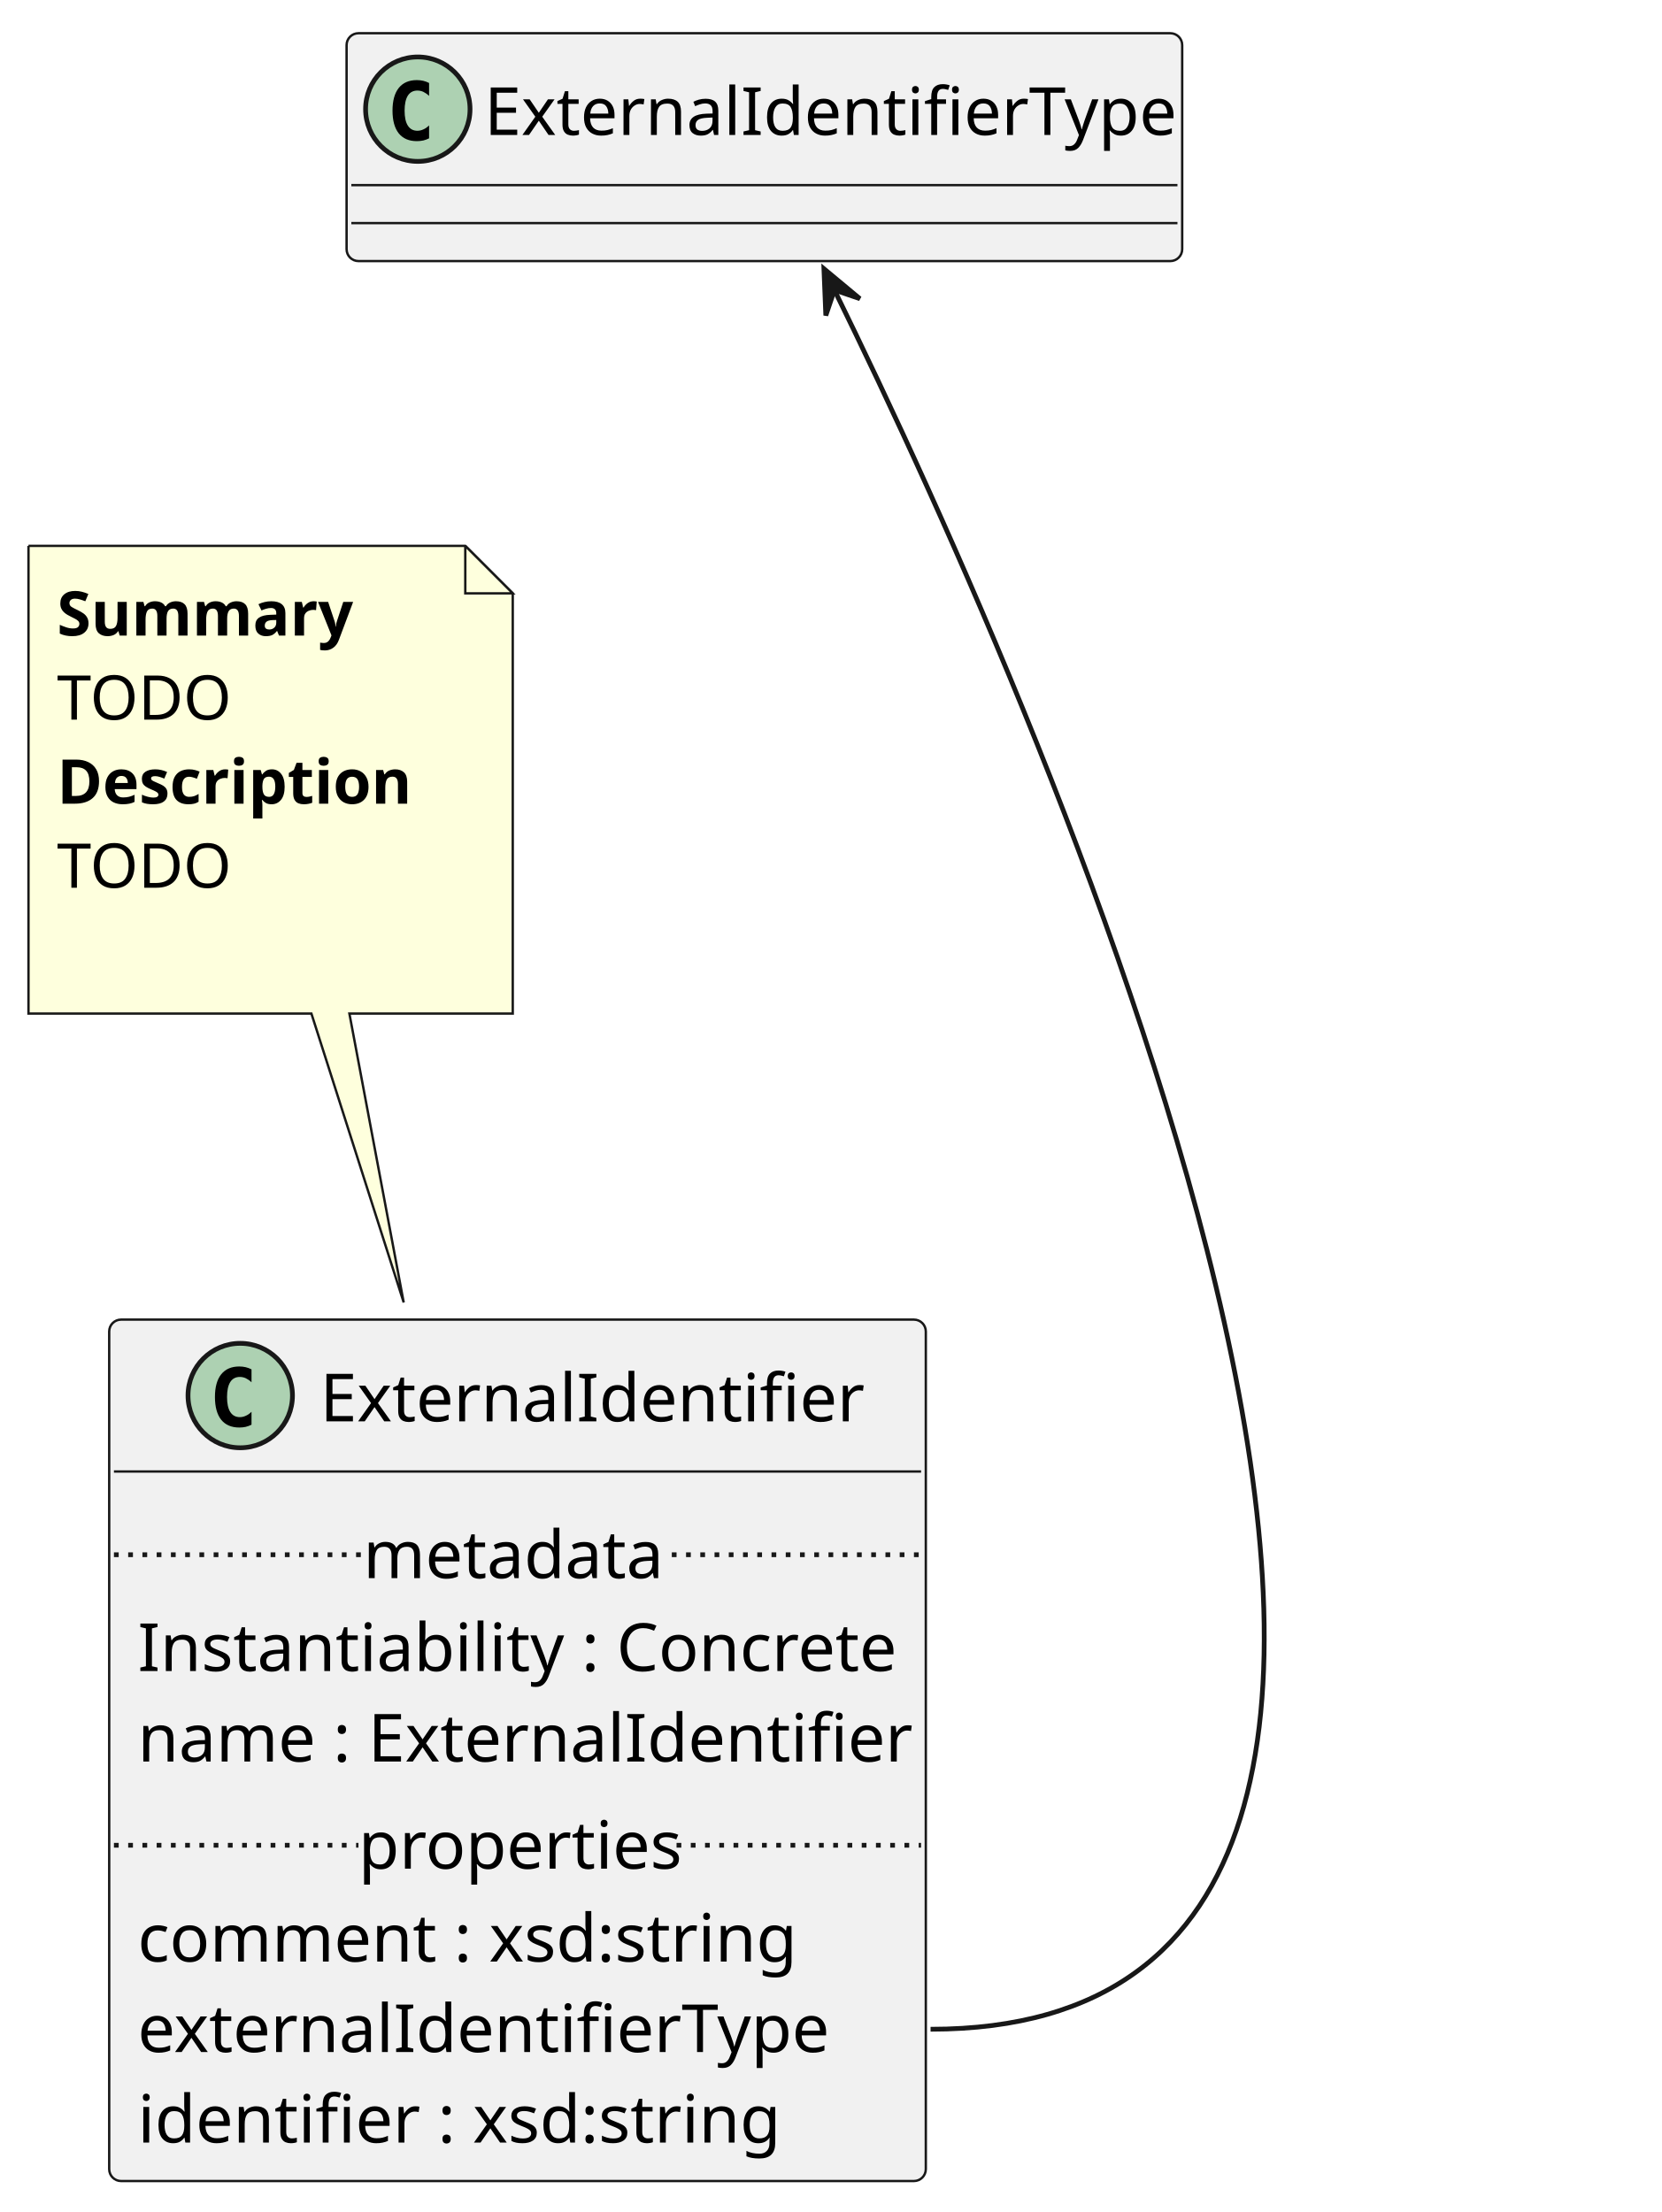
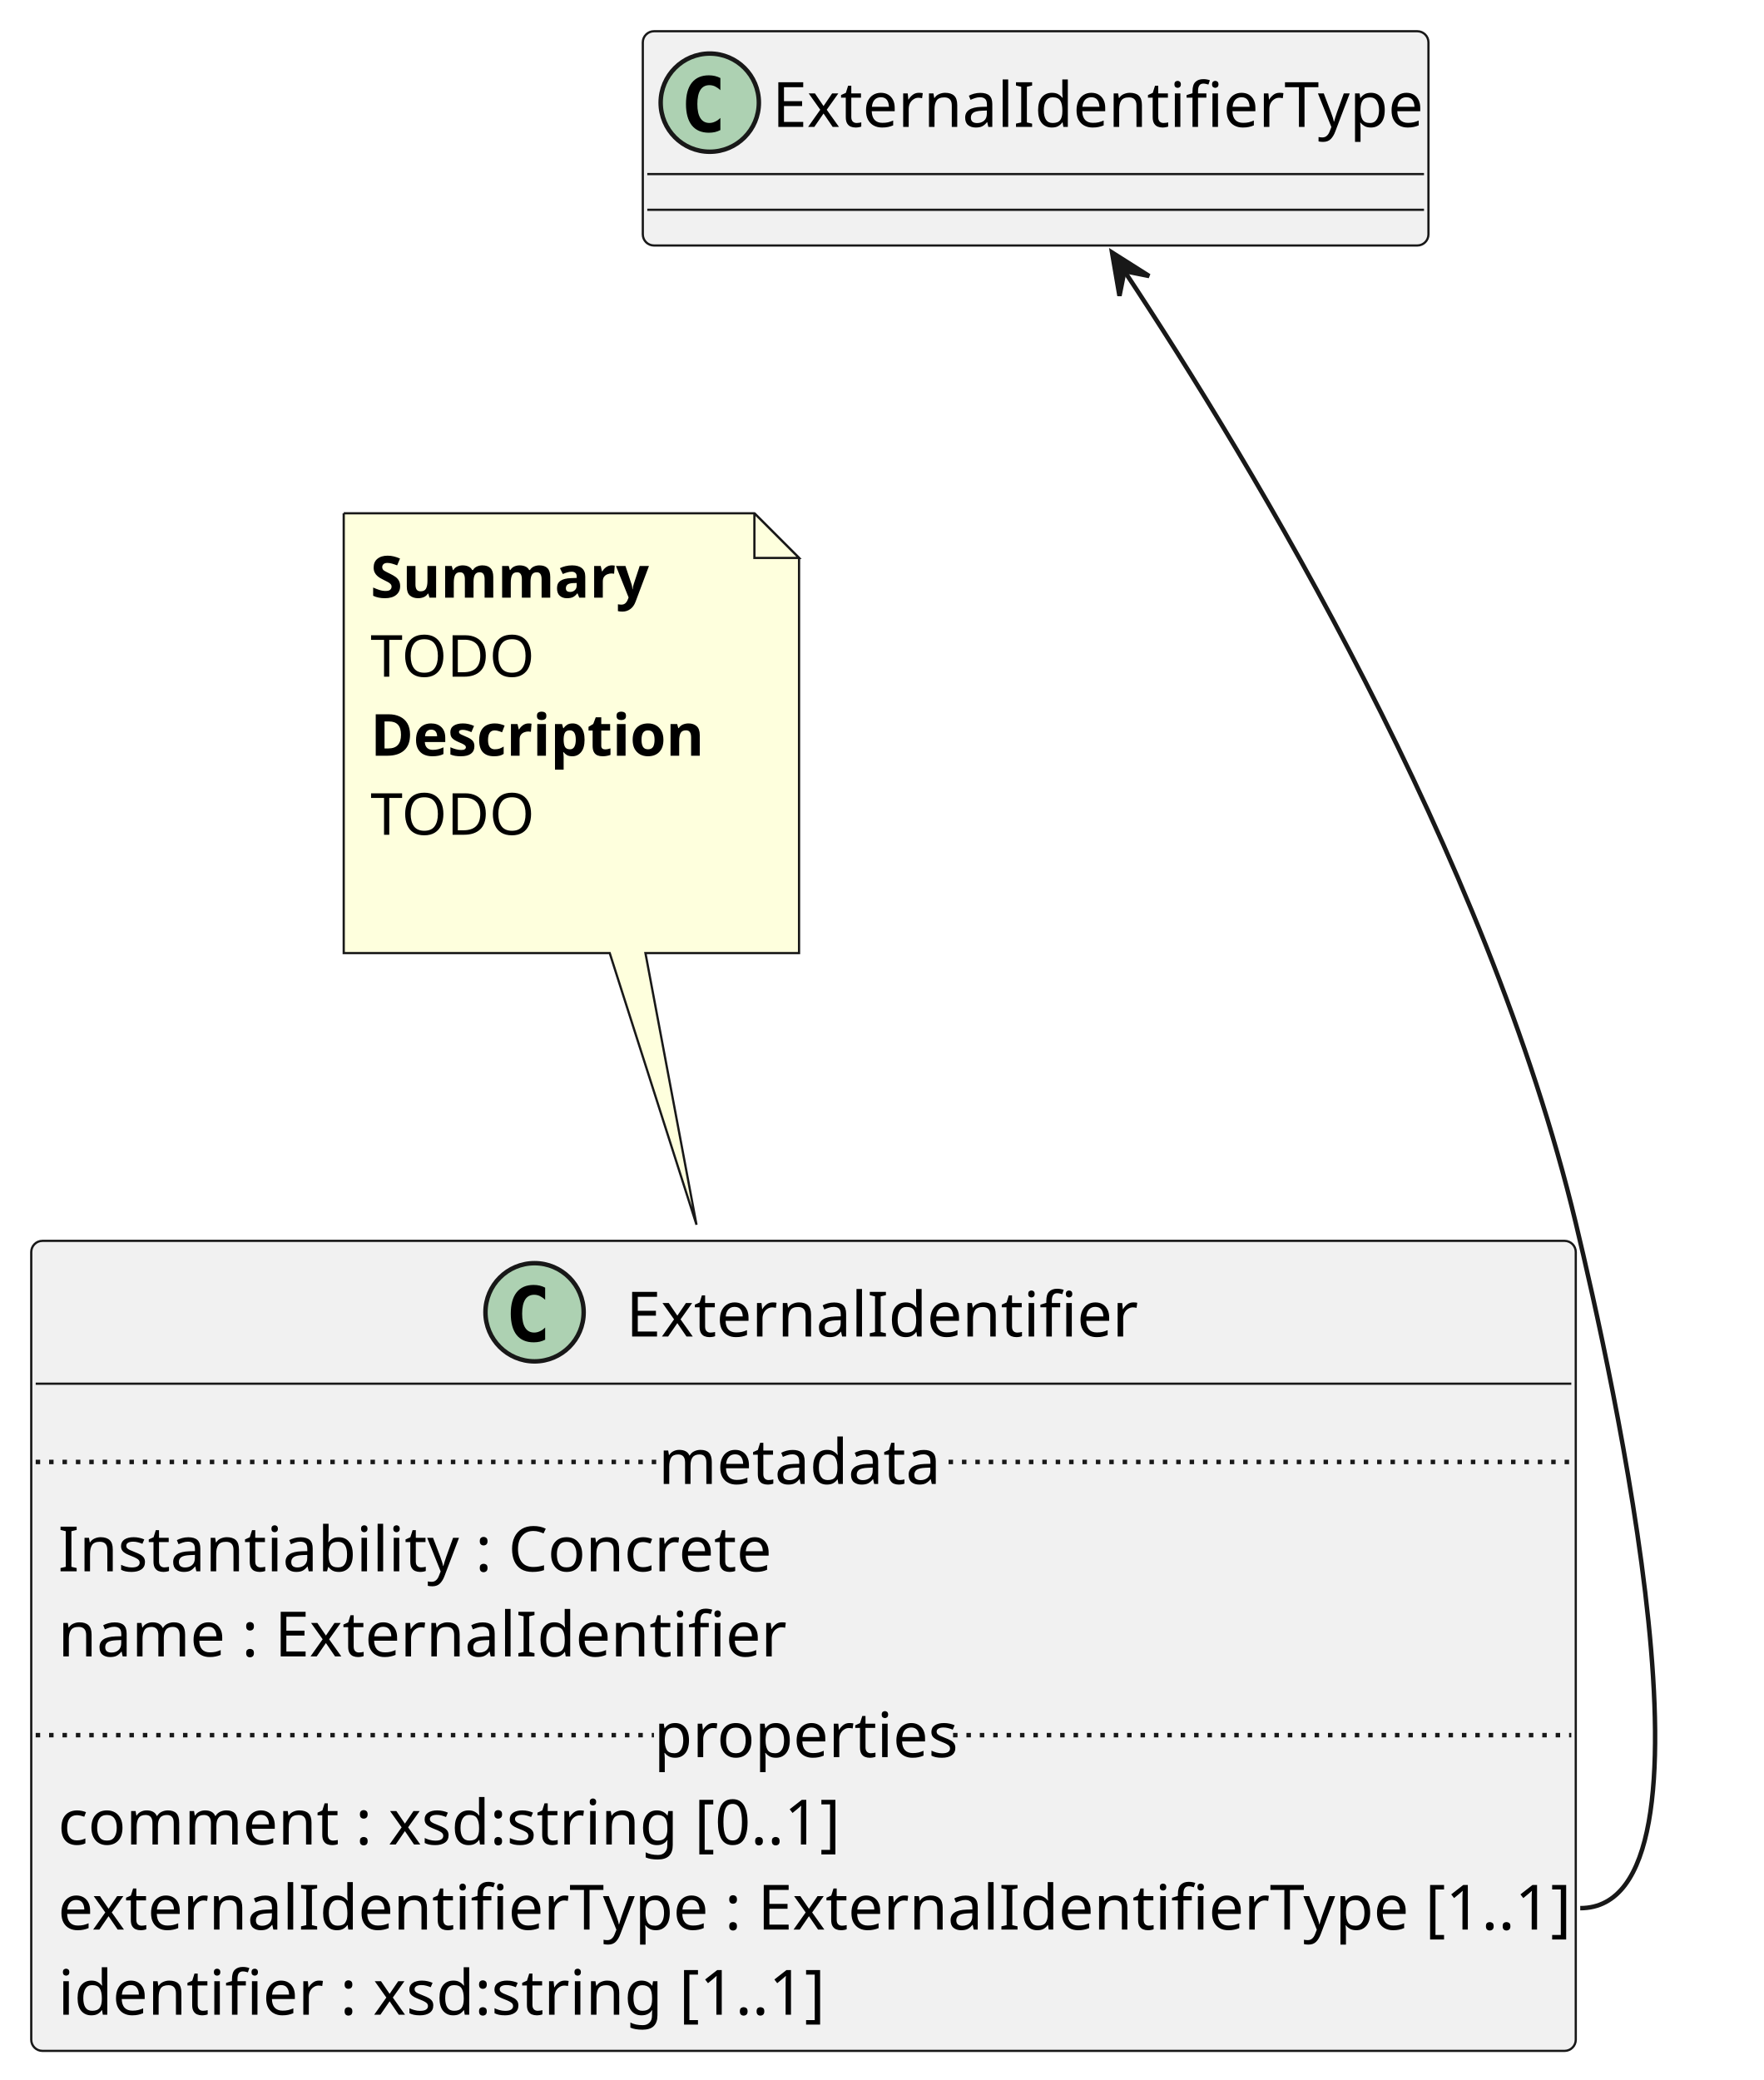
- <svg xmlns="http://www.w3.org/2000/svg" contentStyleType="text/css" height="466px" preserveAspectRatio="none" style="width:350px;height:466px;background:#FFFFFF;" version="1.1" viewBox="0 0 350 466" width="350px" zoomAndPan="magnify">
+ <svg xmlns="http://www.w3.org/2000/svg" contentStyleType="text/css" height="466px" preserveAspectRatio="none" style="width:395px;height:466px;background:#FFFFFF;" version="1.1" viewBox="0 0 395 466" width="395px" zoomAndPan="magnify">
  <defs />
  <g>
    <g id="elem_ExternalIdentifier">
-       <rect codeLine="1" fill="#F1F1F1" height="181.475" id="ExternalIdentifier" rx="2.5" ry="2.5" style="stroke:#181818;stroke-width:0.5;" width="172" x="23" y="278" />
-       <ellipse cx="50.6" cy="294" fill="#ADD1B2" rx="11" ry="11" style="stroke:#181818;stroke-width:1.0;" />
-       <path d="M50.397,300.734 Q47.913,300.734 46.584,299.094 Q45.272,297.422 45.272,294.312 Q45.272,291.188 46.584,289.531 Q47.913,287.875 50.397,287.875 Q51.116,287.875 51.772,288.031 Q52.413,288.188 52.975,288.484 L52.975,291.203 Q52.616,290.859 52.319,290.672 Q52.022,290.469 51.756,290.344 Q51.444,290.203 51.131,290.141 Q50.834,290.078 50.522,290.078 Q49.194,290.078 48.506,291.141 Q47.819,292.234 47.819,294.312 Q47.819,296.406 48.506,297.469 Q49.194,298.547 50.522,298.547 Q51.163,298.547 51.756,298.266 Q52.053,298.141 52.334,297.953 Q52.631,297.75 52.975,297.422 L52.975,300.141 Q52.397,300.438 51.756,300.594 Q51.116,300.734 50.397,300.734 Z " fill="#000000" />
-       <text fill="#000000" font-family="sans-serif" font-size="14" lengthAdjust="spacing" textLength="112" x="67.4" y="299.432">ExternalIdentifier</text>
-       <line style="stroke:#181818;stroke-width:0.5;" x1="24" x2="194" y1="310" y2="310" />
-       <text fill="#000000" font-family="sans-serif" font-size="14" lengthAdjust="spacing" textLength="160" x="29" y="352.034">Instantiability : Concrete</text>
-       <text fill="#000000" font-family="sans-serif" font-size="14" lengthAdjust="spacing" textLength="160" x="29" y="371.102">name : ExternalIdentifier</text>
-       <line style="stroke:#181818;stroke-width:1.0;stroke-dasharray:1.0,2.0;" x1="24" x2="76.5" y1="327.534" y2="327.534" />
-       <text fill="#000000" font-family="sans-serif" font-size="14" lengthAdjust="spacing" textLength="65" x="76.5" y="332.466">metadata</text>
-       <line style="stroke:#181818;stroke-width:1.0;stroke-dasharray:1.0,2.0;" x1="141.5" x2="194" y1="327.534" y2="327.534" />
-       <text fill="#000000" font-family="sans-serif" font-size="14" lengthAdjust="spacing" textLength="137" x="29" y="413.238">comment : xsd:string</text>
-       <text fill="#000000" font-family="sans-serif" font-size="14" lengthAdjust="spacing" textLength="144" x="29" y="432.305">externalIdentifierType</text>
-       <text fill="#000000" font-family="sans-serif" font-size="14" lengthAdjust="spacing" textLength="130" x="29" y="451.373">identifier : xsd:string</text>
-       <line style="stroke:#181818;stroke-width:1.0;stroke-dasharray:1.0,2.0;" x1="24" x2="75.5" y1="388.738" y2="388.738" />
-       <text fill="#000000" font-family="sans-serif" font-size="14" lengthAdjust="spacing" textLength="67" x="75.5" y="393.67">properties</text>
-       <line style="stroke:#181818;stroke-width:1.0;stroke-dasharray:1.0,2.0;" x1="142.5" x2="194" y1="388.738" y2="388.738" />
+       <rect codeLine="1" fill="#F1F1F1" height="181.475" id="ExternalIdentifier" rx="2.5" ry="2.5" style="stroke:#181818;stroke-width:0.5;" width="346" x="7" y="278" />
+       <ellipse cx="119.75" cy="294" fill="#ADD1B2" rx="11" ry="11" style="stroke:#181818;stroke-width:1.0;" />
+       <path d="M119.547,300.734 Q117.062,300.734 115.734,299.094 Q114.422,297.422 114.422,294.312 Q114.422,291.188 115.734,289.531 Q117.062,287.875 119.547,287.875 Q120.266,287.875 120.922,288.031 Q121.562,288.188 122.125,288.484 L122.125,291.203 Q121.766,290.859 121.469,290.672 Q121.172,290.469 120.906,290.344 Q120.594,290.203 120.281,290.141 Q119.984,290.078 119.672,290.078 Q118.344,290.078 117.656,291.141 Q116.969,292.234 116.969,294.312 Q116.969,296.406 117.656,297.469 Q118.344,298.547 119.672,298.547 Q120.312,298.547 120.906,298.266 Q121.203,298.141 121.484,297.953 Q121.781,297.75 122.125,297.422 L122.125,300.141 Q121.547,300.438 120.906,300.594 Q120.266,300.734 119.547,300.734 Z " fill="#000000" />
+       <text fill="#000000" font-family="sans-serif" font-size="14" lengthAdjust="spacing" textLength="112" x="140.25" y="299.432">ExternalIdentifier</text>
+       <line style="stroke:#181818;stroke-width:0.5;" x1="8" x2="352" y1="310" y2="310" />
+       <text fill="#000000" font-family="sans-serif" font-size="14" lengthAdjust="spacing" textLength="160" x="13" y="352.034">Instantiability : Concrete</text>
+       <text fill="#000000" font-family="sans-serif" font-size="14" lengthAdjust="spacing" textLength="160" x="13" y="371.102">name : ExternalIdentifier</text>
+       <line style="stroke:#181818;stroke-width:1.0;stroke-dasharray:1.0,2.0;" x1="8" x2="147.5" y1="327.534" y2="327.534" />
+       <text fill="#000000" font-family="sans-serif" font-size="14" lengthAdjust="spacing" textLength="65" x="147.5" y="332.466">metadata</text>
+       <line style="stroke:#181818;stroke-width:1.0;stroke-dasharray:1.0,2.0;" x1="212.5" x2="352" y1="327.534" y2="327.534" />
+       <text fill="#000000" font-family="sans-serif" font-size="14" lengthAdjust="spacing" textLength="172" x="13" y="413.238">comment : xsd:string [0..1]</text>
+       <text fill="#000000" font-family="sans-serif" font-size="14" lengthAdjust="spacing" textLength="334" x="13" y="432.305">externalIdentifierType : ExternalIdentifierType [1..1]</text>
+       <text fill="#000000" font-family="sans-serif" font-size="14" lengthAdjust="spacing" textLength="165" x="13" y="451.373">identifier : xsd:string [1..1]</text>
+       <line style="stroke:#181818;stroke-width:1.0;stroke-dasharray:1.0,2.0;" x1="8" x2="146.5" y1="388.738" y2="388.738" />
+       <text fill="#000000" font-family="sans-serif" font-size="14" lengthAdjust="spacing" textLength="67" x="146.5" y="393.67">properties</text>
+       <line style="stroke:#181818;stroke-width:1.0;stroke-dasharray:1.0,2.0;" x1="213.5" x2="352" y1="388.738" y2="388.738" />
    </g>
    <g id="elem_GMN3">
-       <path d="M6,115 L6,213.53 A0,0 0 0 0 6,213.53 L65.59,213.53 L85.03,274.39 L73.59,213.53 L108,213.53 A0,0 0 0 0 108,213.53 L108,125 L98,115 L6,115 A0,0 0 0 0 6,115 " fill="#FEFFDD" style="stroke:#181818;stroke-width:0.5;" />
-       <path d="M98,115 L98,125 L108,125 L98,115 " fill="#FEFFDD" style="stroke:#181818;stroke-width:0.5;" />
-       <text fill="#000000" font-family="sans-serif" font-size="13" font-weight="bold" lengthAdjust="spacing" textLength="62" x="12" y="133.897">Summary</text>
-       <text fill="#000000" font-family="sans-serif" font-size="13" lengthAdjust="spacing" textLength="38" x="12" y="151.603">TODO</text>
-       <text fill="#000000" font-family="sans-serif" font-size="13" font-weight="bold" lengthAdjust="spacing" textLength="81" x="12" y="169.309">Description</text>
-       <text fill="#000000" font-family="sans-serif" font-size="13" lengthAdjust="spacing" textLength="38" x="12" y="187.015">TODO</text>
-       <text fill="#000000" font-family="sans-serif" font-size="13" lengthAdjust="spacing" textLength="3" x="12" y="204.721"> </text>
+       <path d="M77,115 L77,213.53 A0,0 0 0 0 77,213.53 L136.59,213.53 L156.03,274.39 L144.59,213.53 L179,213.53 A0,0 0 0 0 179,213.53 L179,125 L169,115 L77,115 A0,0 0 0 0 77,115 " fill="#FEFFDD" style="stroke:#181818;stroke-width:0.5;" />
+       <path d="M169,115 L169,125 L179,125 L169,115 " fill="#FEFFDD" style="stroke:#181818;stroke-width:0.5;" />
+       <text fill="#000000" font-family="sans-serif" font-size="13" font-weight="bold" lengthAdjust="spacing" textLength="62" x="83" y="133.897">Summary</text>
+       <text fill="#000000" font-family="sans-serif" font-size="13" lengthAdjust="spacing" textLength="38" x="83" y="151.603">TODO</text>
+       <text fill="#000000" font-family="sans-serif" font-size="13" font-weight="bold" lengthAdjust="spacing" textLength="81" x="83" y="169.309">Description</text>
+       <text fill="#000000" font-family="sans-serif" font-size="13" lengthAdjust="spacing" textLength="38" x="83" y="187.015">TODO</text>
+       <text fill="#000000" font-family="sans-serif" font-size="13" lengthAdjust="spacing" textLength="3" x="83" y="204.721"> </text>
    </g>
    <g id="elem_ExternalIdentifierType">
-       <rect fill="#F1F1F1" height="48" id="ExternalIdentifierType" rx="2.5" ry="2.5" style="stroke:#181818;stroke-width:0.5;" width="176" x="73" y="7" />
-       <ellipse cx="88" cy="23" fill="#ADD1B2" rx="11" ry="11" style="stroke:#181818;stroke-width:1.0;" />
-       <path d="M87.797,29.734 Q85.312,29.734 83.984,28.094 Q82.672,26.422 82.672,23.312 Q82.672,20.188 83.984,18.531 Q85.312,16.875 87.797,16.875 Q88.516,16.875 89.172,17.031 Q89.812,17.188 90.375,17.484 L90.375,20.203 Q90.016,19.859 89.719,19.672 Q89.422,19.469 89.156,19.344 Q88.844,19.203 88.531,19.141 Q88.234,19.078 87.922,19.078 Q86.594,19.078 85.906,20.141 Q85.219,21.234 85.219,23.312 Q85.219,25.406 85.906,26.469 Q86.594,27.547 87.922,27.547 Q88.562,27.547 89.156,27.266 Q89.453,27.141 89.734,26.953 Q90.031,26.75 90.375,26.422 L90.375,29.141 Q89.797,29.438 89.156,29.594 Q88.516,29.734 87.797,29.734 Z " fill="#000000" />
-       <text fill="#000000" font-family="sans-serif" font-size="14" lengthAdjust="spacing" textLength="144" x="102" y="28.432">ExternalIdentifierType</text>
-       <line style="stroke:#181818;stroke-width:0.5;" x1="74" x2="248" y1="39" y2="39" />
-       <line style="stroke:#181818;stroke-width:0.5;" x1="74" x2="248" y1="47" y2="47" />
+       <rect fill="#F1F1F1" height="48" id="ExternalIdentifierType" rx="2.5" ry="2.5" style="stroke:#181818;stroke-width:0.5;" width="176" x="144" y="7" />
+       <ellipse cx="159" cy="23" fill="#ADD1B2" rx="11" ry="11" style="stroke:#181818;stroke-width:1.0;" />
+       <path d="M158.797,29.734 Q156.312,29.734 154.984,28.094 Q153.672,26.422 153.672,23.312 Q153.672,20.188 154.984,18.531 Q156.312,16.875 158.797,16.875 Q159.516,16.875 160.172,17.031 Q160.812,17.188 161.375,17.484 L161.375,20.203 Q161.016,19.859 160.719,19.672 Q160.422,19.469 160.156,19.344 Q159.844,19.203 159.531,19.141 Q159.234,19.078 158.922,19.078 Q157.594,19.078 156.906,20.141 Q156.219,21.234 156.219,23.312 Q156.219,25.406 156.906,26.469 Q157.594,27.547 158.922,27.547 Q159.562,27.547 160.156,27.266 Q160.453,27.141 160.734,26.953 Q161.031,26.75 161.375,26.422 L161.375,29.141 Q160.797,29.438 160.156,29.594 Q159.516,29.734 158.797,29.734 Z " fill="#000000" />
+       <text fill="#000000" font-family="sans-serif" font-size="14" lengthAdjust="spacing" textLength="144" x="173" y="28.432">ExternalIdentifierType</text>
+       <line style="stroke:#181818;stroke-width:0.5;" x1="145" x2="319" y1="39" y2="39" />
+       <line style="stroke:#181818;stroke-width:0.5;" x1="145" x2="319" y1="47" y2="47" />
    </g>
    <g id="link_ExternalIdentifierType_ExternalIdentifier">
-       <path codeLine="17" d="M175.7,61 C220.45,152.26 343.21,427.5 196,427.5 " fill="none" id="ExternalIdentifierType-backto-ExternalIdentifier" style="stroke:#181818;stroke-width:1.0;" />
-       <polygon fill="#181818" points="173.54,56.62,173.937,66.461,175.753,61.103,181.111,62.92,173.54,56.62" style="stroke:#181818;stroke-width:1.0;" />
+       <path codeLine="17" d="M251.85,60.67 C280.77,104.34 333.17,191.2 353,274 C360.95,307.17 388.11,427.5 354,427.5 " fill="none" id="ExternalIdentifierType-backto-ExternalIdentifier" style="stroke:#181818;stroke-width:1.0;" />
+       <polygon fill="#181818" points="249.12,56.57,250.784,66.277,251.893,60.73,257.44,61.84,249.12,56.57" style="stroke:#181818;stroke-width:1.0;" />
    </g>
  </g>
</svg>
